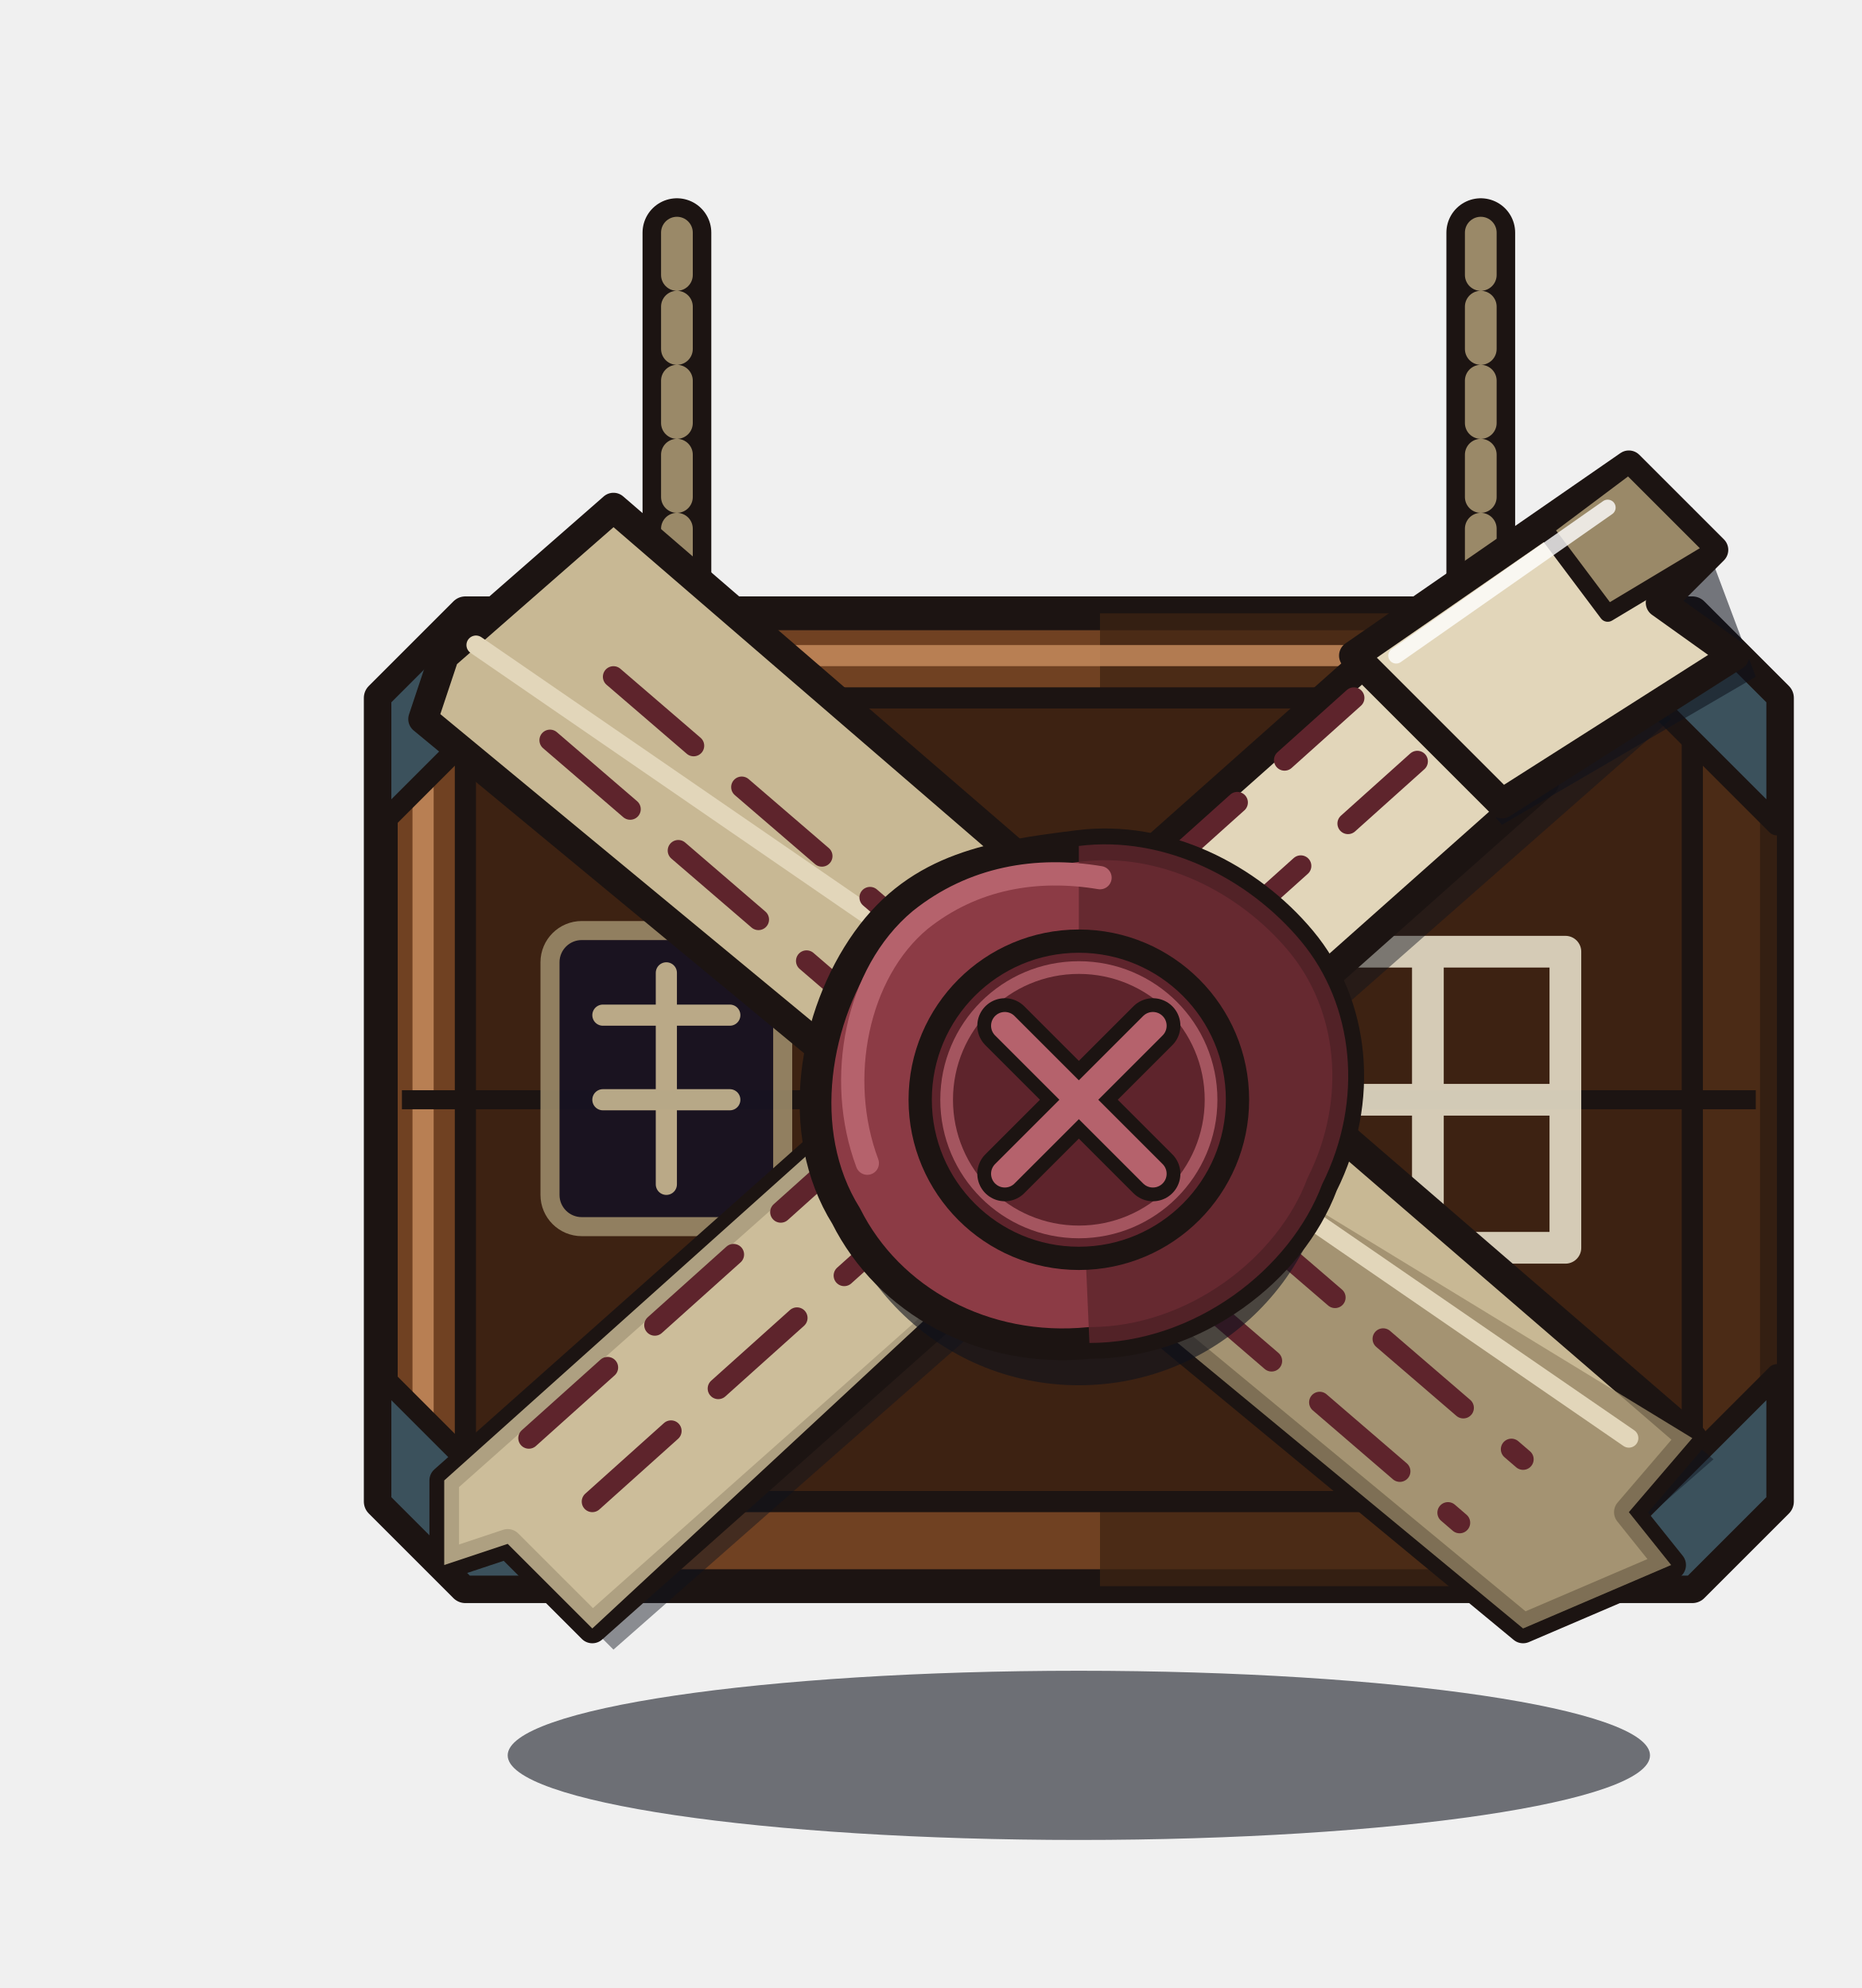
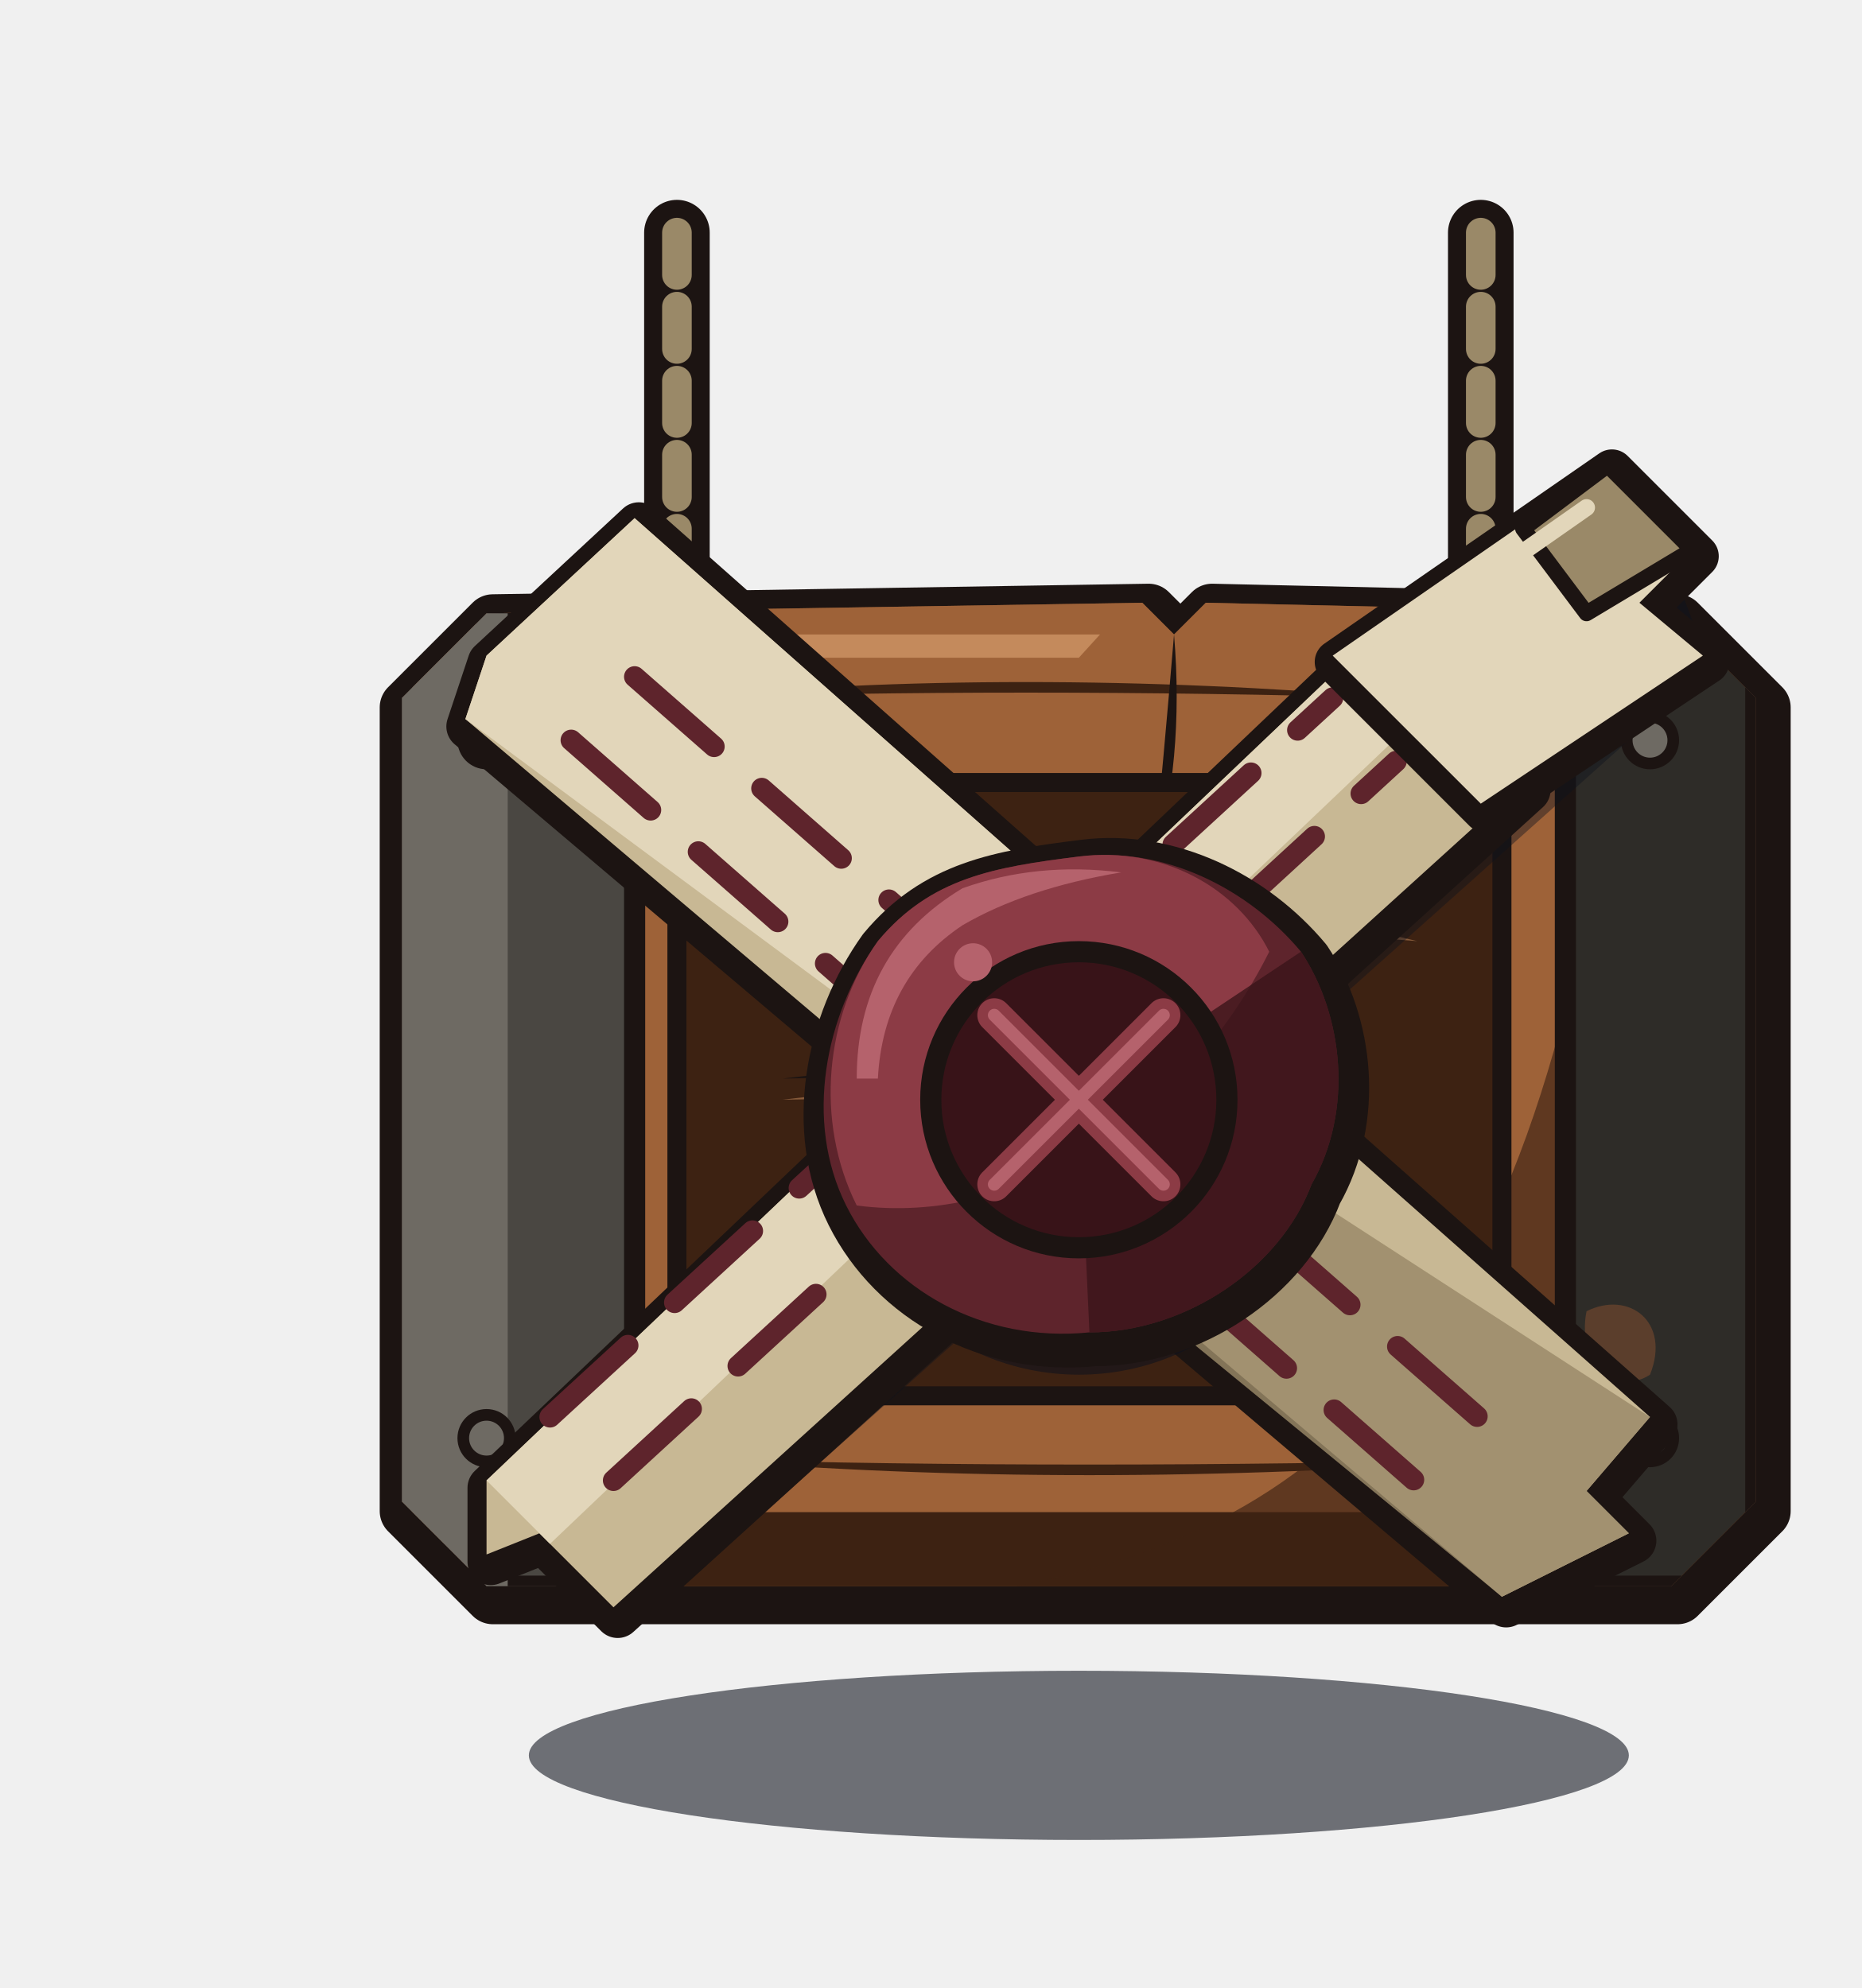
<svg xmlns="http://www.w3.org/2000/svg" class="svg-card_art_seal" viewBox="0 0 176 188" width="176" height="188">
  <style>
.svg-card_art_seal g { transform-box: view-box; }
- .svg-card_art_seal #root { transform-origin: 102px 104px; }
.svg-card_art_seal #sign_board { transform-origin: 102px 104px; }
.svg-card_art_seal #seal_1 { transform-origin: 102px 104px; }
.svg-card_art_seal #seal_2 { transform-origin: 102px 104px; }
- .svg-card_art_seal #seal_corner { transform-origin: 136px 76px; }
+ .svg-card_art_seal #seal_corner { transform-origin: 136px 74px; }
.svg-card_art_seal #wax_stamp { transform-origin: 102px 104px; }

- /* 待机 idle（3s 循环）：封条右上角轻轻翘起又落下 */
+ /* 待机 3000ms：0(0%) 静止/低位 → 1500(50%) 封条右上角轻轻翘起 → 3000(100%) 落下与0帧一致 */
@keyframes svg-card_art_seal-idle-corner {
-   0%, 100% {
-     transform: rotate(0deg) translate(0px, 0px);
-     animation-timing-function: ease-in-out;
-   }
-   50% {
-     transform: rotate(-12deg) translate(-2px, -4px);
-     animation-timing-function: ease-in-out;
-   }
+   0% { transform: translate(0px,0px) rotate(0deg) scale(1,1); animation-timing-function: ease-in-out; }
+   50% { transform: translate(-2px,-3px) rotate(-9deg) scale(1,1); animation-timing-function: ease-in-out; }
+   100% { transform: translate(0px,0px) rotate(0deg) scale(1,1); }
}
.svg-card_art_seal:not([data-anim]) #seal_corner,
- .svg-card_art_seal[data-anim="idle"] #seal_corner {
-   animation: svg-card_art_seal-idle-corner 3s infinite;
- }
+ .svg-card_art_seal[data-anim="idle"] #seal_corner { animation: svg-card_art_seal-idle-corner 3s infinite; }

- /* play（600ms）：
-    0ms(0%) 待机
-    -&gt; 100ms(16.67%) 两条封条和蜡印一起弹起来离开牌子（位移 &gt;= 20px，远超 16px 下限），露出下面的字迹
-    -&gt; 250ms(41.67%) 第一条啪地拍回去
-    -&gt; 400ms(66.67%) 第二条拍回去，成一个叉
-    -&gt; 500ms(83.33%) 蜡印按下去，压扁到位
-    -&gt; 600ms(100%) 弹回待机
-    所有运动部件（#sign_board, #seal_1, #seal_2, #wax_stamp）严格共用同一组百分比：0%, 16.67%, 41.67%, 66.67%, 83.33%, 100% */
+ /* play 600ms：0(0%) 静止 → 100(16.67%) 封条蜡印抬起 → 250(41.67%) 第一条拍回 → 400(66.67%) 第二条拍回成叉 → 500(83.33%) 蜡印压下 → 600(100%) 静止 */
@keyframes svg-card_art_seal-play-board {
-   0% {
-     transform: translateY(0px) scale(1, 1);
-     animation-timing-function: cubic-bezier(.2,.8,.2,1);
-   }
-   16.67% {
-     transform: translateY(4px) scale(0.97, 0.97);
-     animation-timing-function: cubic-bezier(.2,.8,.2,1);
-   }
-   41.67% {
-     transform: translateY(2px) scale(1.02, 0.98);
-     animation-timing-function: cubic-bezier(.2,.8,.2,1);
-   }
-   66.67% {
-     transform: translateY(3px) scale(1.03, 0.97);
-     animation-timing-function: cubic-bezier(.2,.8,.2,1);
-   }
-   83.33% {
-     transform: translateY(5px) scale(1.04, 0.95);
-     animation-timing-function: cubic-bezier(.34,1.56,.64,1);
-   }
-   100% {
-     transform: translateY(0px) scale(1, 1);
-   }
+   0% { transform: translate(0px,0px) rotate(0deg) scale(1,1); animation-timing-function: cubic-bezier(.2,.8,.2,1); }
+   16.67% { transform: translate(0px,3px) rotate(0deg) scale(0.98,0.98); animation-timing-function: cubic-bezier(.2,.8,.2,1); }
+   41.67% { transform: translate(0px,2px) rotate(-1deg) scale(1.02,0.98); animation-timing-function: cubic-bezier(.2,.8,.2,1); }
+   66.67% { transform: translate(0px,3px) rotate(1deg) scale(1.02,0.98); animation-timing-function: cubic-bezier(.2,.8,.2,1); }
+   83.33% { transform: translate(0px,4px) rotate(0deg) scale(1.03,0.96); animation-timing-function: cubic-bezier(.34,1.56,.64,1); }
+   100% { transform: translate(0px,0px) rotate(0deg) scale(1,1); }
}
@keyframes svg-card_art_seal-play-seal1 {
-   0% {
-     transform: translate(0px, 0px) rotate(0deg) scale(1);
-     animation-timing-function: cubic-bezier(.2,.8,.2,1);
-   }
-   16.67% {
-     transform: translate(-10px, -22px) rotate(-8deg) scale(1.08);
-     animation-timing-function: cubic-bezier(.2,.8,.2,1);
-   }
-   41.67% {
-     transform: translate(0px, 0px) rotate(0deg) scale(1.03, 0.96);
-     animation-timing-function: linear;
-   }
-   66.67% {
-     transform: translate(0px, 1px) rotate(0deg) scale(1, 1);
-     animation-timing-function: cubic-bezier(.2,.8,.2,1);
-   }
-   83.33% {
-     transform: translate(0px, 3px) rotate(0deg) scale(1.02, 0.97);
-     animation-timing-function: cubic-bezier(.34,1.56,.64,1);
-   }
-   100% {
-     transform: translate(0px, 0px) rotate(0deg) scale(1);
-   }
+   0% { transform: translate(0px,0px) rotate(0deg) scale(1,1); animation-timing-function: cubic-bezier(.2,.8,.2,1); }
+   16.67% { transform: translate(-4px,-16px) rotate(-6deg) scale(1.06,1.06); animation-timing-function: cubic-bezier(.2,.8,.2,1); }
+   41.67% { transform: translate(0px,0px) rotate(0deg) scale(1.02,0.97); animation-timing-function: linear; }
+   66.67% { transform: translate(0px,1px) rotate(0deg) scale(1,1); animation-timing-function: cubic-bezier(.2,.8,.2,1); }
+   83.33% { transform: translate(0px,2px) rotate(0deg) scale(1.01,0.98); animation-timing-function: cubic-bezier(.34,1.56,.64,1); }
+   100% { transform: translate(0px,0px) rotate(0deg) scale(1,1); }
}
@keyframes svg-card_art_seal-play-seal2 {
-   0% {
-     transform: translate(0px, 0px) rotate(0deg) scale(1);
-     animation-timing-function: cubic-bezier(.2,.8,.2,1);
-   }
-   16.67% {
-     transform: translate(12px, -22px) rotate(9deg) scale(1.08);
-     animation-timing-function: linear;
-   }
-   41.67% {
-     transform: translate(10px, -20px) rotate(7deg) scale(1.08);
-     animation-timing-function: cubic-bezier(.2,.8,.2,1);
-   }
-   66.67% {
-     transform: translate(0px, 0px) rotate(0deg) scale(1.03, 0.96);
-     animation-timing-function: cubic-bezier(.2,.8,.2,1);
-   }
-   83.33% {
-     transform: translate(0px, 3px) rotate(0deg) scale(1.02, 0.97);
-     animation-timing-function: cubic-bezier(.34,1.56,.64,1);
-   }
-   100% {
-     transform: translate(0px, 0px) rotate(0deg) scale(1);
-   }
+   0% { transform: translate(0px,0px) rotate(0deg) scale(1,1); animation-timing-function: cubic-bezier(.2,.8,.2,1); }
+   16.67% { transform: translate(-2px,-16px) rotate(3deg) scale(1.02,1.02); animation-timing-function: linear; }
+   41.67% { transform: translate(-2px,-14px) rotate(2.5deg) scale(1.02,1.02); animation-timing-function: cubic-bezier(.2,.8,.2,1); }
+   66.67% { transform: translate(0px,0px) rotate(0deg) scale(1.02,0.97); animation-timing-function: cubic-bezier(.2,.8,.2,1); }
+   83.33% { transform: translate(0px,2px) rotate(0deg) scale(1.01,0.98); animation-timing-function: cubic-bezier(.34,1.56,.64,1); }
+   100% { transform: translate(0px,0px) rotate(0deg) scale(1,1); }
}
@keyframes svg-card_art_seal-play-wax {
-   0% {
-     transform: translateY(0px) scale(1, 1);
-     animation-timing-function: cubic-bezier(.2,.8,.2,1);
-   }
-   16.67% {
-     transform: translateY(-26px) scale(1.14, 1.14);
-     animation-timing-function: linear;
-   }
-   41.67% {
-     transform: translateY(-24px) scale(1.14, 1.14);
-     animation-timing-function: linear;
-   }
-   66.67% {
-     transform: translateY(-20px) scale(1.16, 1.16);
-     animation-timing-function: cubic-bezier(.2,.8,.2,1);
-   }
-   83.33% {
-     transform: translateY(3px) scale(1.22, 0.84);
-     animation-timing-function: cubic-bezier(.34,1.56,.64,1);
-   }
-   100% {
-     transform: translateY(0px) scale(1, 1);
-   }
+   0% { transform: translate(0px,0px) rotate(0deg) scale(1,1); animation-timing-function: cubic-bezier(.2,.8,.2,1); }
+   16.67% { transform: translate(0px,-20px) rotate(0deg) scale(1.12,1.12); animation-timing-function: linear; }
+   41.67% { transform: translate(0px,-18px) rotate(0deg) scale(1.12,1.12); animation-timing-function: linear; }
+   66.67% { transform: translate(0px,-14px) rotate(0deg) scale(1.14,1.14); animation-timing-function: cubic-bezier(.2,.8,.2,1); }
+   83.33% { transform: translate(0px,2px) rotate(0deg) scale(1.18,0.86); animation-timing-function: cubic-bezier(.34,1.56,.64,1); }
+   100% { transform: translate(0px,0px) rotate(0deg) scale(1,1); }
}
- .svg-card_art_seal[data-anim="play"] #sign_board {
-   animation: svg-card_art_seal-play-board 0.6s both;
- }
- .svg-card_art_seal[data-anim="play"] #seal_1 {
-   animation: svg-card_art_seal-play-seal1 0.6s both;
- }
- .svg-card_art_seal[data-anim="play"] #seal_2 {
-   animation: svg-card_art_seal-play-seal2 0.6s both;
- }
- .svg-card_art_seal[data-anim="play"] #wax_stamp {
-   animation: svg-card_art_seal-play-wax 0.6s both;
- }
+ .svg-card_art_seal[data-anim="play"] #sign_board { animation: svg-card_art_seal-play-board 0.6s both; }
+ .svg-card_art_seal[data-anim="play"] #seal_1 { animation: svg-card_art_seal-play-seal1 0.6s both; }
+ .svg-card_art_seal[data-anim="play"] #seal_2 { animation: svg-card_art_seal-play-seal2 0.6s both; }
+ .svg-card_art_seal[data-anim="play"] #wax_stamp { animation: svg-card_art_seal-play-wax 0.6s both; }
</style>
+   <defs>
+     <clipPath id="card_art_seal-cboard">
+       <path d="M46,58 L108,57 L111,60 L114,57 L158,58 L166,66 V142 L158,150 H46 L38,142 V66 Z" />
+     </clipPath>
+   </defs>
  <g id="root">
-     <ellipse cx="102" cy="166" rx="54" ry="8" fill="#0D111C" opacity="0.58" />
+     <ellipse cx="102" cy="166" rx="52" ry="8" fill="#0D111C" opacity="0.58" />
    <g id="sign_board">
      <g id="ropes">
-         <line x1="64" y1="22" x2="64" y2="64" stroke="#1C1412" stroke-width="6.5" stroke-linecap="round" />
-         <line x1="64" y1="22" x2="64" y2="64" stroke="#9A8968" stroke-width="3" stroke-dasharray="4 3" stroke-linecap="round" />
-         <line x1="140" y1="22" x2="140" y2="64" stroke="#1C1412" stroke-width="6.5" stroke-linecap="round" />
-         <line x1="140" y1="22" x2="140" y2="64" stroke="#9A8968" stroke-width="3" stroke-dasharray="4 3" stroke-linecap="round" />
+         <line x1="64" y1="22" x2="64" y2="62" stroke="#1C1412" stroke-width="6.2" stroke-linecap="round" />
+         <line x1="64" y1="22" x2="64" y2="62" stroke="#9A8968" stroke-width="2.8" stroke-dasharray="4 3" stroke-linecap="round" />
+         <ellipse cx="64" cy="56" rx="4.5" ry="2.8" fill="#9A8968" stroke="#1C1412" stroke-width="1.6" />
+         <line x1="140" y1="22" x2="140" y2="62" stroke="#1C1412" stroke-width="6.2" stroke-linecap="round" />
+         <line x1="140" y1="22" x2="140" y2="62" stroke="#9A8968" stroke-width="2.8" stroke-dasharray="4 3" stroke-linecap="round" />
+         <ellipse cx="140" cy="56" rx="4.5" ry="2.8" fill="#9A8968" stroke="#1C1412" stroke-width="1.6" />
      </g>
-       <polygon points="44,58 160,58 168,66 168,142 160,150 44,150 36,142 36,66" fill="#704122" stroke="#1C1412" stroke-width="3.2" stroke-linejoin="round" />
-       <polygon points="104,58 160,58 168,66 168,142 160,150 104,150" fill="#3D2212" opacity="0.72" />
-       <rect x="44" y="66" width="116" height="76" rx="4" fill="#3D2212" stroke="#1C1412" stroke-width="2" />
-       <polyline points="40,138 40,68 46,62 156,62" fill="none" stroke="#C48A5C" stroke-width="2" stroke-linecap="round" opacity="0.85" />
-       <line x1="38" y1="104" x2="166" y2="104" stroke="#1C1412" stroke-width="1.8" />
-       <g fill="#3B515C" stroke="#1C1412" stroke-width="2" stroke-linejoin="round">
-         <polygon points="36,66 44,58 56,58 44,70 36,78" />
-         <polygon points="168,66 160,58 148,58 160,70 168,78" />
-         <polygon points="36,142 44,150 56,150 44,138 36,130" />
-         <polygon points="168,142 160,150 148,150 160,138 168,130" />
-         <circle cx="64" cy="64" r="4" fill="#9A7B46" />
-         <circle cx="140" cy="64" r="4" fill="#9A7B46" />
+       <path d="M46,58 L108,57 L111,60 L114,57 L158,58 L166,66 V142 L158,150 H46 L38,142 V66 Z" transform="translate(.6 .9)" fill="#1C1412" stroke="#1C1412" stroke-width="5.4" stroke-linejoin="round" />
+       <path d="M46,58 L108,57 L111,60 L114,57 L158,58 L166,66 V142 L158,150 H46 L38,142 V66 Z" fill="#704122" />
+       <g clip-path="url(#card_art_seal-cboard)">
+         <path d="M46,58 L108,57 L111,60 L114,57 L158,58 L166,66 V142 L158,150 H46 L38,142 V66 Z" transform="translate(-4 -4)" fill="#9E6238" />
+         <rect x="38" y="143" width="128" height="7" fill="#3D2212" />
+         <path d="M120,58 H166 V150 H96 C128,144 148,124 154,58 Z" fill="#3D2212" opacity="0.65" />
+         <path d="M40,136 V67 L47,60 H104 L102,62.2 H48 L42.2,68 V134 Z" fill="#C48A5C" />
+         <rect x="38" y="58" width="22" height="92" fill="#4A4742" stroke="#1C1412" stroke-width="2" />
+         <rect x="38" y="58" width="10" height="92" fill="#6E6A63" />
+         <rect x="148" y="58" width="18" height="92" fill="#2E2C28" stroke="#1C1412" stroke-width="2" />
+         <path d="M52,72 C56,70 59,74 57,78 C54,80 50,77 52,72 Z M150,124 C154,122 158,125 156,130 C153,132 149,129 150,124 Z" fill="#7A4A2E" opacity="0.6" />
+         <path d="M64,66 Q96,63 132,66 Q96,65 64,66 Z M66,138 Q102,141 142,138 Q102,139 66,138 Z" fill="#3D2212" />
+         <path d="M111,60 Q112,72 109,82 Q110,72 111,60 Z" fill="#1C1412" />
+         <ellipse cx="134" cy="132" rx="4.5" ry="2.4" fill="#3D2212" />
+         <ellipse cx="134" cy="132" rx="2" ry="1" fill="#1C1412" />
      </g>
-       <g id="carved_text" opacity="0.9">
-         <rect x="52" y="88" width="22" height="28" rx="3" fill="#161221" stroke="#9A8968" stroke-width="1.8" />
-         <path d="M57,96 L69,96 M57,104 L69,104 M63,92 L63,112" stroke="#C8B894" stroke-width="2" stroke-linecap="round" />
-         <path d="M84,92 H112 M98,84 V120 M86,104 H110 M84,118 H114" fill="none" stroke="#E6DEC8" stroke-width="3.2" stroke-linecap="round" />
-         <path d="M122,90 H148 V118 H122 Z M122,104 H148 M135,90 V118" fill="none" stroke="#E6DEC8" stroke-width="3" stroke-linecap="round" stroke-linejoin="round" />
+       <circle cx="46" cy="70" r="2.2" fill="#948F86" stroke="#1C1412" stroke-width="1.1" />
+       <circle cx="46" cy="136" r="2.2" fill="#6E6A63" stroke="#1C1412" stroke-width="1.1" />
+       <circle cx="156" cy="70" r="2.2" fill="#6E6A63" stroke="#1C1412" stroke-width="1.1" />
+       <circle cx="156" cy="136" r="2.2" fill="#4A4742" stroke="#1C1412" stroke-width="1.1" />
+       <g id="carved_text">
+         <rect x="64" y="74" width="78" height="58" rx="3" fill="#3D2212" stroke="#1C1412" stroke-width="1.8" />
+         <path d="M72,89 Q88,86 104,90 Q88,88.5 72,89 Z M110,88 Q122,86 134,89 Q122,88 110,88 Z M74,104 Q98,101 128,105 Q98,103.5 74,104 Z M76,118 Q94,115 114,119 Q94,117.5 76,118 Z M120,117 Q127,116 134,118 Q127,117.5 120,117 Z" fill="#C48A5C" opacity="0.55" />
+         <path d="M72,87 Q88,84 104,88 Q88,86.5 72,87 Z M110,86 Q122,84 134,87 Q122,86 110,86 Z M74,102 Q98,99 128,103 Q98,101.5 74,102 Z M76,116 Q94,113 114,117 Q94,115.5 76,116 Z M120,115 Q127,114 134,116 Q127,115.5 120,115 Z" fill="#1C1412" />
      </g>
    </g>
    <g id="seal_1">
-       <polygon points="44,64 60,52 162,138 146,152" fill="#0D111C" opacity="0.45" />
-       <polygon points="42,62 58,48 160,136 154,143 158,148 144,154 40,68" fill="#C8B894" stroke="#1C1412" stroke-width="2.8" stroke-linejoin="round" />
-       <polygon points="101,100 160,136 154,143 158,148 144,154 92,111" fill="#9A8968" opacity="0.78" />
-       <line x1="45" y1="61" x2="154" y2="136" stroke="#E2D6BA" stroke-width="1.8" stroke-linecap="round" />
-       <path d="M58,64 L144,138 M52,70 L138,144" stroke="#5E242C" stroke-width="2" stroke-dasharray="10 6" stroke-linecap="round" />
+       <polygon points="48,64 62,52 158,136 144,150" fill="#0D111C" opacity="0.42" />
+       <polygon points="46,62 60,49 156,134 150,141 154,145 142,151 44,68" transform="translate(.4 .7)" fill="#1C1412" stroke="#1C1412" stroke-width="4.4" stroke-linejoin="round" />
+       <polygon points="46,62 60,49 156,134 150,141 154,145 142,151 44,68" fill="#C8B894" />
+       <polygon points="46,62 60,49 112,95 98,108 44,68" fill="#E2D6BA" />
+       <polygon points="102,99 156,134 150,141 154,145 142,151 92,110" fill="#9A8968" opacity="0.82" />
+       <path d="M60,64 L142,136 M54,70 L136,142" stroke="#5E242C" stroke-width="2" stroke-dasharray="10 6" stroke-linecap="round" />
    </g>
    <g id="seal_2">
-       <polygon points="44,142 142,54 158,68 58,156" fill="#0D111C" opacity="0.45" />
-       <polygon points="42,140 132,60 146,74 56,154 48,146 42,148" fill="#E2D6BA" stroke="#1C1412" stroke-width="2.8" stroke-linejoin="round" />
-       <polygon points="42,140 100,88 112,102 56,154 48,146 42,148" fill="#C8B894" opacity="0.85" />
-       <path d="M56,142 L134,72 M50,136 L128,66" stroke="#5E242C" stroke-width="2" stroke-dasharray="10 6" stroke-linecap="round" />
+       <polygon points="48,142 138,56 154,70 60,154" fill="#0D111C" opacity="0.42" />
+       <polygon points="46,140 130,60 144,74 58,152 51,145 46,147" transform="translate(.4 .7)" fill="#1C1412" stroke="#1C1412" stroke-width="4.4" stroke-linejoin="round" />
+       <polygon points="46,140 130,60 144,74 58,152 51,145 46,147" fill="#C8B894" />
+       <polygon points="46,140 130,60 136,66 52,146" fill="#E2D6BA" />
+       <path d="M58,140 L132,72 M52,134 L126,66" stroke="#5E242C" stroke-width="2" stroke-dasharray="10 6" stroke-linecap="round" />
      <g id="seal_corner">
-         <polygon points="130,64 160,48 166,64 142,78" fill="#0D111C" opacity="0.55" />
-         <polygon points="128,62 154,44 162,52 157,57 164,62 142,76" fill="#E2D6BA" stroke="#1C1412" stroke-width="2.8" stroke-linejoin="round" />
-         <polygon points="146,50 154,44 162,52 152,58" fill="#9A8968" stroke="#1C1412" stroke-width="1.6" stroke-linejoin="round" />
-         <line x1="132" y1="62" x2="152" y2="48" stroke="#FFFFFF" stroke-width="1.5" stroke-linecap="round" opacity="0.8" />
+         <polygon points="128,64 156,48 162,64 140,78" fill="#0D111C" opacity="0.52" />
+         <polygon points="126,62 152,44 160,52 155,57 161,62 140,76" transform="translate(.4 .6)" fill="#1C1412" stroke="#1C1412" stroke-width="4.2" stroke-linejoin="round" />
+         <polygon points="126,62 152,44 160,52 155,57 161,62 140,76" fill="#E2D6BA" />
+         <polygon points="144,50 152,44 160,52 150,58" fill="#9A8968" stroke="#1C1412" stroke-width="1.5" stroke-linejoin="round" />
+         <line x1="130" y1="62" x2="150" y2="48" stroke="#E2D6BA" stroke-width="1.6" stroke-linecap="round" />
      </g>
    </g>
    <g id="wax_stamp">
-       <circle cx="102" cy="107" r="24" fill="#0D111C" opacity="0.6" />
-       <path d="M102,80 C110,79 118,83 123,89 C128,95 129,104 125,112 C122,120 113,127 103,127 C93,128 84,123 80,115 C75,107 77,96 82,89 C87,82 94,81 102,80 Z" fill="#8C3B45" stroke="#1C1412" stroke-width="3" stroke-linejoin="round" />
-       <path d="M102,80 C110,79 118,83 123,89 C128,95 129,104 125,112 C122,120 113,127 103,127 L102,104 Z" fill="#5E242C" opacity="0.82" />
-       <path d="M82,110 C79,102 81,92 87,87 C92,83 98,82 104,83" fill="none" stroke="#B5626C" stroke-width="2.2" stroke-linecap="round" />
-       <circle cx="102" cy="104" r="15" fill="#5E242C" stroke="#1C1412" stroke-width="2.2" />
-       <circle cx="102" cy="104" r="12.5" fill="none" stroke="#B5626C" stroke-width="1.2" opacity="0.8" />
-       <path d="M95,97 L109,111 M109,97 L95,111" stroke="#1C1412" stroke-width="5.2" stroke-linecap="round" />
-       <path d="M95,97 L109,111 M109,97 L95,111" stroke="#B5626C" stroke-width="2.6" stroke-linecap="round" />
+       <circle cx="102" cy="107" r="23" fill="#0D111C" opacity="0.58" />
+       <path d="M102,81 C110,80 118,84 123,90 C127,96 128,105 124,112 C121,120 112,126 103,126 C93,127 84,122 80,114 C76,106 78,96 83,89 C88,83 94,82 102,81 Z" transform="translate(.5 .8)" fill="#1C1412" stroke="#1C1412" stroke-width="4.8" stroke-linejoin="round" />
+       <path d="M102,81 C110,80 118,84 123,90 C127,96 128,105 124,112 C121,120 112,126 103,126 C93,127 84,122 80,114 C76,106 78,96 83,89 C88,83 94,82 102,81 Z" fill="#5E242C" />
+       <path d="M102,81 C110,80 117,84 120,90 C112,106 96,116 81,114 C77,106 78,96 83,89 C88,83 94,82 102,81 Z" fill="#8C3B45" />
+       <path d="M123,90 C127,96 128,105 124,112 C121,120 112,126 103,126 L102,104 Z" fill="#381318" opacity="0.78" />
+       <path d="M81,102 Q81,90 91,84 Q98,81.5 106,82.5 Q97,84 91,87.5 Q83.5,92.5 83,102 Z" fill="#B5626C" />
+       <circle cx="102" cy="104" r="14" fill="#381318" stroke="#1C1412" stroke-width="2" />
+       <path d="M94,96 L110,112 M110,96 L94,112" stroke="#8C3B45" stroke-width="3.2" stroke-linecap="round" />
+       <path d="M94,96 L110,112 M110,96 L94,112" stroke="#B5626C" stroke-width="1.2" stroke-linecap="round" />
+       <circle cx="92" cy="91" r="1.8" fill="#B5626C" />
    </g>
  </g>
</svg>
